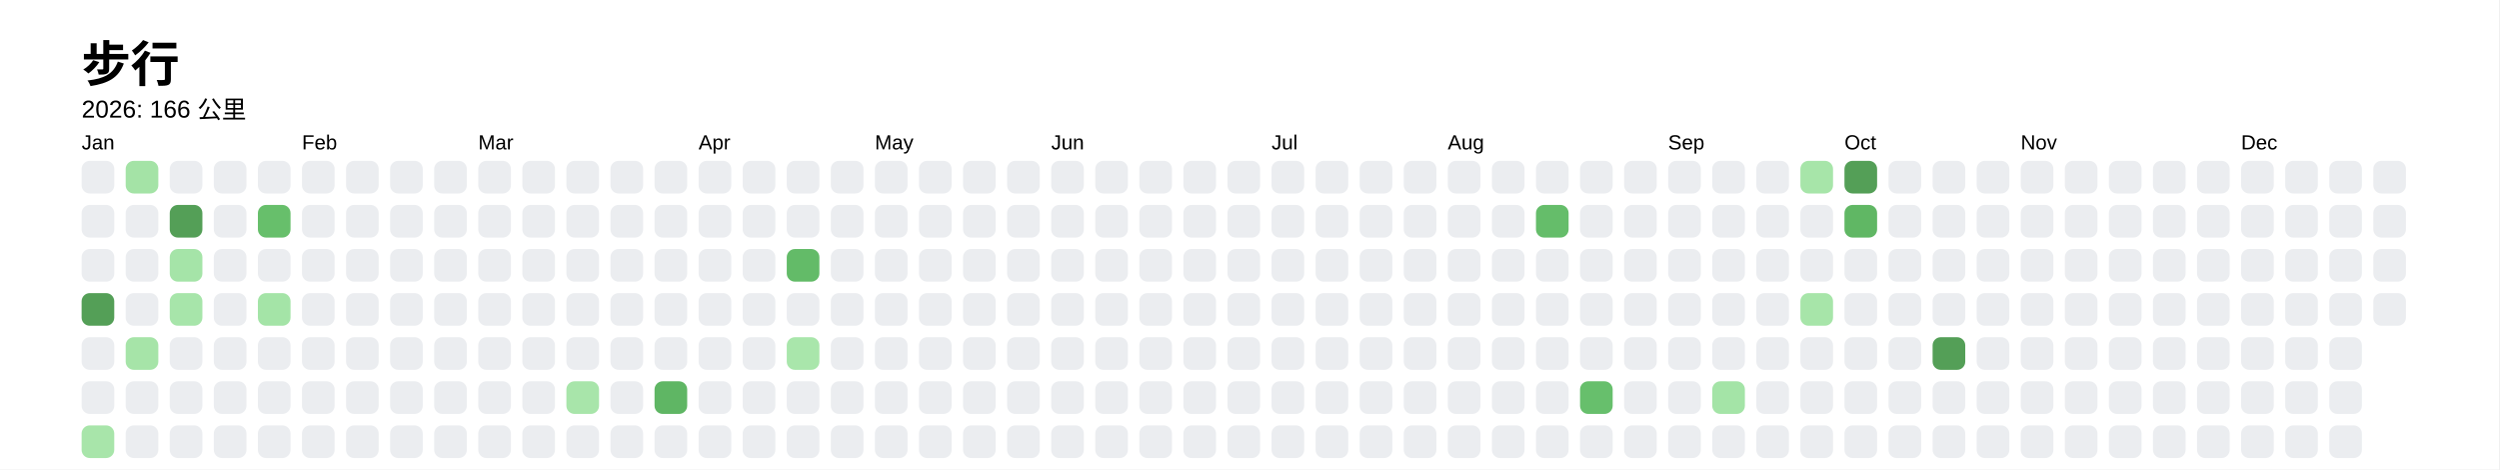
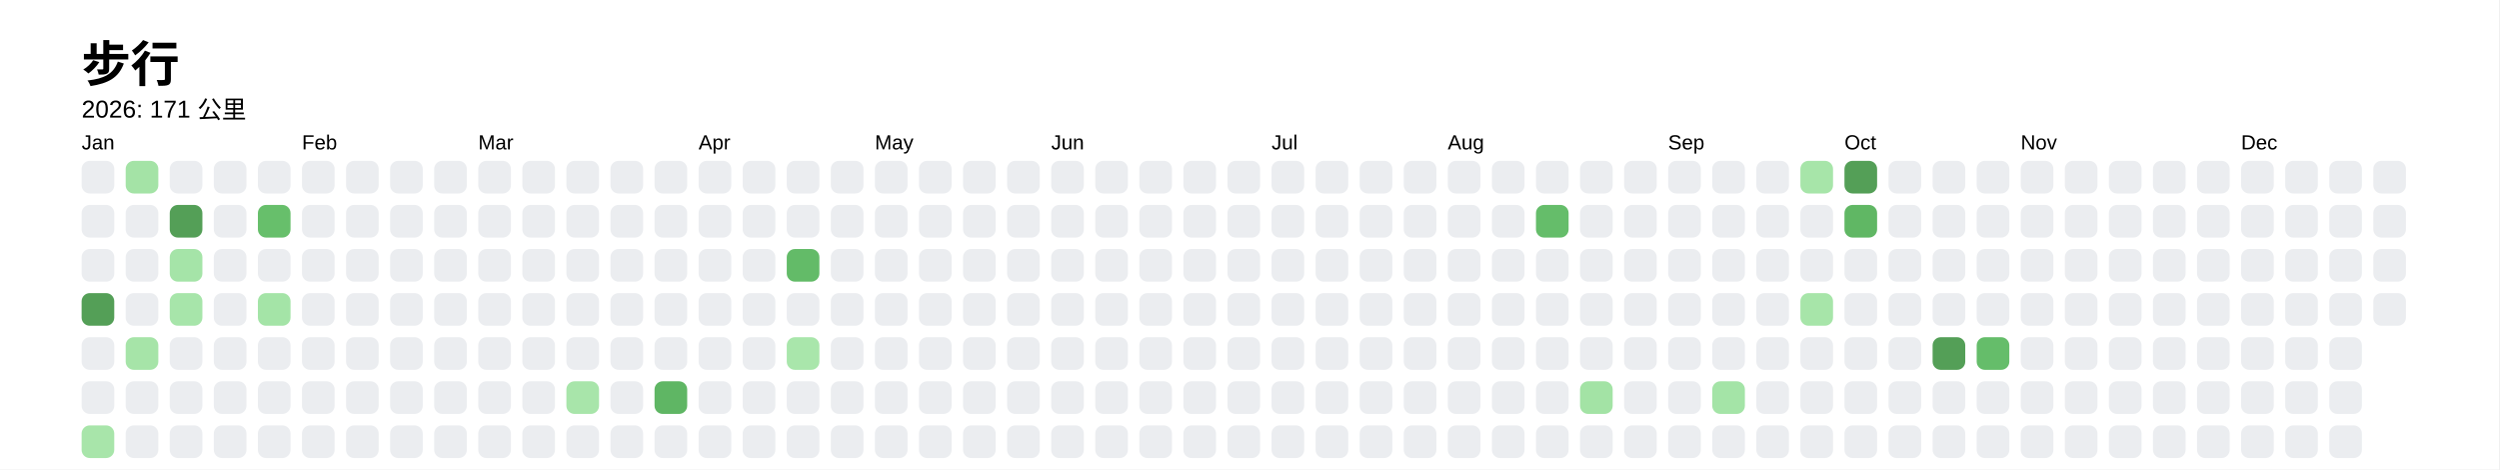
<svg xmlns="http://www.w3.org/2000/svg" baseProfile="full" height="57.5mm" version="1.1" viewBox="0,0,306.2,57.5" width="306.2mm">
  <defs />
  <rect fill="#FFFFFF" height="57.5" width="306.2" x="0" y="0" />
  <text fill="#000000" style="font-size:6px; font-family:Arial; font-weight:bold;" x="10" y="10">步行</text>
-   <text fill="#000000" style="font-size:3px; font-family:Arial;" x="10" y="14.4">2026: 166 公里</text>
+   <text fill="#000000" style="font-size:3px; font-family:Arial;" x="10" y="14.4">2026: 171 公里</text>
  <text fill="#000000" style="font-size:2.5px; font-family:Arial" x="10" y="18.3">Jan</text>
  <rect fill="#EBEDF0" height="4" rx="1" ry="1" width="4" x="10" y="19.7" />
  <rect fill="#EBEDF0" height="4" rx="1" ry="1" width="4" x="10" y="25.1" />
  <rect fill="#EBEDF0" height="4" rx="1" ry="1" width="4" x="10" y="30.5" />
  <rect fill="#549F57" height="4" rx="1" ry="1" width="4" x="10" y="35.9" />
  <rect fill="#EBEDF0" height="4" rx="1" ry="1" width="4" x="10" y="41.3" />
  <rect fill="#EBEDF0" height="4" rx="1" ry="1" width="4" x="10" y="46.7" />
  <rect fill="#a8e5aa" height="4" rx="1" ry="1" width="4" x="10" y="52.1" />
  <rect fill="#a4e3a6" height="4" rx="1" ry="1" width="4" x="15.4" y="19.7" />
  <rect fill="#EBEDF0" height="4" rx="1" ry="1" width="4" x="15.4" y="25.1" />
  <rect fill="#EBEDF0" height="4" rx="1" ry="1" width="4" x="15.4" y="30.5" />
  <rect fill="#EBEDF0" height="4" rx="1" ry="1" width="4" x="15.4" y="35.9" />
  <rect fill="#a6e4a8" height="4" rx="1" ry="1" width="4" x="15.4" y="41.3" />
  <rect fill="#EBEDF0" height="4" rx="1" ry="1" width="4" x="15.4" y="46.7" />
  <rect fill="#EBEDF0" height="4" rx="1" ry="1" width="4" x="15.4" y="52.1" />
  <rect fill="#EBEDF0" height="4" rx="1" ry="1" width="4" x="20.8" y="19.7" />
  <rect fill="#549F57" height="4" rx="1" ry="1" width="4" x="20.8" y="25.1" />
  <rect fill="#a5e4a8" height="4" rx="1" ry="1" width="4" x="20.8" y="30.5" />
  <rect fill="#a7e5aa" height="4" rx="1" ry="1" width="4" x="20.8" y="35.9" />
  <rect fill="#EBEDF0" height="4" rx="1" ry="1" width="4" x="20.8" y="41.3" />
  <rect fill="#EBEDF0" height="4" rx="1" ry="1" width="4" x="20.8" y="46.7" />
  <rect fill="#EBEDF0" height="4" rx="1" ry="1" width="4" x="20.8" y="52.1" />
  <rect fill="#EBEDF0" height="4" rx="1" ry="1" width="4" x="26.2" y="19.7" />
  <rect fill="#EBEDF0" height="4" rx="1" ry="1" width="4" x="26.2" y="25.1" />
  <rect fill="#EBEDF0" height="4" rx="1" ry="1" width="4" x="26.2" y="30.5" />
  <rect fill="#EBEDF0" height="4" rx="1" ry="1" width="4" x="26.2" y="35.9" />
  <rect fill="#EBEDF0" height="4" rx="1" ry="1" width="4" x="26.2" y="41.3" />
  <rect fill="#EBEDF0" height="4" rx="1" ry="1" width="4" x="26.2" y="46.7" />
  <rect fill="#EBEDF0" height="4" rx="1" ry="1" width="4" x="26.2" y="52.1" />
  <rect fill="#EBEDF0" height="4" rx="1" ry="1" width="4" x="31.6" y="19.7" />
  <rect fill="#67bf6b" height="4" rx="1" ry="1" width="4" x="31.6" y="25.1" />
  <rect fill="#EBEDF0" height="4" rx="1" ry="1" width="4" x="31.6" y="30.5" />
  <rect fill="#a4e4a7" height="4" rx="1" ry="1" width="4" x="31.6" y="35.9" />
  <rect fill="#EBEDF0" height="4" rx="1" ry="1" width="4" x="31.6" y="41.3" />
  <rect fill="#EBEDF0" height="4" rx="1" ry="1" width="4" x="31.6" y="46.7" />
  <rect fill="#EBEDF0" height="4" rx="1" ry="1" width="4" x="31.6" y="52.1" />
  <text fill="#000000" style="font-size:2.5px; font-family:Arial" x="37.0" y="18.3">Feb</text>
  <rect fill="#EBEDF0" height="4" rx="1" ry="1" width="4" x="37.0" y="19.7" />
  <rect fill="#EBEDF0" height="4" rx="1" ry="1" width="4" x="37.0" y="25.1" />
  <rect fill="#EBEDF0" height="4" rx="1" ry="1" width="4" x="37.0" y="30.5" />
  <rect fill="#EBEDF0" height="4" rx="1" ry="1" width="4" x="37.0" y="35.9" />
  <rect fill="#EBEDF0" height="4" rx="1" ry="1" width="4" x="37.0" y="41.3" />
  <rect fill="#EBEDF0" height="4" rx="1" ry="1" width="4" x="37.0" y="46.7" />
  <rect fill="#EBEDF0" height="4" rx="1" ry="1" width="4" x="37.0" y="52.1" />
  <rect fill="#EBEDF0" height="4" rx="1" ry="1" width="4" x="42.4" y="19.7" />
  <rect fill="#EBEDF0" height="4" rx="1" ry="1" width="4" x="42.4" y="25.1" />
  <rect fill="#EBEDF0" height="4" rx="1" ry="1" width="4" x="42.4" y="30.5" />
  <rect fill="#EBEDF0" height="4" rx="1" ry="1" width="4" x="42.4" y="35.9" />
  <rect fill="#EBEDF0" height="4" rx="1" ry="1" width="4" x="42.4" y="41.3" />
  <rect fill="#EBEDF0" height="4" rx="1" ry="1" width="4" x="42.4" y="46.7" />
  <rect fill="#EBEDF0" height="4" rx="1" ry="1" width="4" x="42.4" y="52.1" />
  <rect fill="#EBEDF0" height="4" rx="1" ry="1" width="4" x="47.8" y="19.7" />
  <rect fill="#EBEDF0" height="4" rx="1" ry="1" width="4" x="47.8" y="25.1" />
  <rect fill="#EBEDF0" height="4" rx="1" ry="1" width="4" x="47.8" y="30.5" />
  <rect fill="#EBEDF0" height="4" rx="1" ry="1" width="4" x="47.8" y="35.9" />
  <rect fill="#EBEDF0" height="4" rx="1" ry="1" width="4" x="47.8" y="41.3" />
  <rect fill="#EBEDF0" height="4" rx="1" ry="1" width="4" x="47.8" y="46.7" />
  <rect fill="#EBEDF0" height="4" rx="1" ry="1" width="4" x="47.8" y="52.1" />
  <rect fill="#EBEDF0" height="4" rx="1" ry="1" width="4" x="53.2" y="19.7" />
  <rect fill="#EBEDF0" height="4" rx="1" ry="1" width="4" x="53.2" y="25.1" />
  <rect fill="#EBEDF0" height="4" rx="1" ry="1" width="4" x="53.2" y="30.5" />
  <rect fill="#EBEDF0" height="4" rx="1" ry="1" width="4" x="53.2" y="35.9" />
  <rect fill="#EBEDF0" height="4" rx="1" ry="1" width="4" x="53.2" y="41.3" />
  <rect fill="#EBEDF0" height="4" rx="1" ry="1" width="4" x="53.2" y="46.7" />
  <rect fill="#EBEDF0" height="4" rx="1" ry="1" width="4" x="53.2" y="52.1" />
  <text fill="#000000" style="font-size:2.5px; font-family:Arial" x="58.6" y="18.3">Mar</text>
  <rect fill="#EBEDF0" height="4" rx="1" ry="1" width="4" x="58.6" y="19.7" />
  <rect fill="#EBEDF0" height="4" rx="1" ry="1" width="4" x="58.6" y="25.1" />
  <rect fill="#EBEDF0" height="4" rx="1" ry="1" width="4" x="58.6" y="30.5" />
  <rect fill="#EBEDF0" height="4" rx="1" ry="1" width="4" x="58.6" y="35.9" />
  <rect fill="#EBEDF0" height="4" rx="1" ry="1" width="4" x="58.6" y="41.3" />
  <rect fill="#EBEDF0" height="4" rx="1" ry="1" width="4" x="58.6" y="46.7" />
  <rect fill="#EBEDF0" height="4" rx="1" ry="1" width="4" x="58.6" y="52.1" />
  <rect fill="#EBEDF0" height="4" rx="1" ry="1" width="4" x="64" y="19.7" />
  <rect fill="#EBEDF0" height="4" rx="1" ry="1" width="4" x="64" y="25.1" />
  <rect fill="#EBEDF0" height="4" rx="1" ry="1" width="4" x="64" y="30.5" />
  <rect fill="#EBEDF0" height="4" rx="1" ry="1" width="4" x="64" y="35.9" />
  <rect fill="#EBEDF0" height="4" rx="1" ry="1" width="4" x="64" y="41.3" />
  <rect fill="#EBEDF0" height="4" rx="1" ry="1" width="4" x="64" y="46.7" />
  <rect fill="#EBEDF0" height="4" rx="1" ry="1" width="4" x="64" y="52.1" />
  <rect fill="#EBEDF0" height="4" rx="1" ry="1" width="4" x="69.4" y="19.7" />
  <rect fill="#EBEDF0" height="4" rx="1" ry="1" width="4" x="69.4" y="25.1" />
  <rect fill="#EBEDF0" height="4" rx="1" ry="1" width="4" x="69.4" y="30.5" />
  <rect fill="#EBEDF0" height="4" rx="1" ry="1" width="4" x="69.4" y="35.9" />
  <rect fill="#EBEDF0" height="4" rx="1" ry="1" width="4" x="69.4" y="41.3" />
  <rect fill="#a8e5aa" height="4" rx="1" ry="1" width="4" x="69.4" y="46.7" />
  <rect fill="#EBEDF0" height="4" rx="1" ry="1" width="4" x="69.4" y="52.1" />
  <rect fill="#EBEDF0" height="4" rx="1" ry="1" width="4" x="74.8" y="19.7" />
  <rect fill="#EBEDF0" height="4" rx="1" ry="1" width="4" x="74.8" y="25.1" />
  <rect fill="#EBEDF0" height="4" rx="1" ry="1" width="4" x="74.8" y="30.5" />
  <rect fill="#EBEDF0" height="4" rx="1" ry="1" width="4" x="74.8" y="35.9" />
  <rect fill="#EBEDF0" height="4" rx="1" ry="1" width="4" x="74.8" y="41.3" />
  <rect fill="#EBEDF0" height="4" rx="1" ry="1" width="4" x="74.8" y="46.7" />
  <rect fill="#EBEDF0" height="4" rx="1" ry="1" width="4" x="74.8" y="52.1" />
  <rect fill="#EBEDF0" height="4" rx="1" ry="1" width="4" x="80.2" y="19.7" />
  <rect fill="#EBEDF0" height="4" rx="1" ry="1" width="4" x="80.2" y="25.1" />
  <rect fill="#EBEDF0" height="4" rx="1" ry="1" width="4" x="80.2" y="30.5" />
  <rect fill="#EBEDF0" height="4" rx="1" ry="1" width="4" x="80.2" y="35.9" />
  <rect fill="#EBEDF0" height="4" rx="1" ry="1" width="4" x="80.2" y="41.3" />
  <rect fill="#5fb664" height="4" rx="1" ry="1" width="4" x="80.2" y="46.7" />
  <rect fill="#EBEDF0" height="4" rx="1" ry="1" width="4" x="80.2" y="52.1" />
  <text fill="#000000" style="font-size:2.5px; font-family:Arial" x="85.6" y="18.3">Apr</text>
  <rect fill="#EBEDF0" height="4" rx="1" ry="1" width="4" x="85.6" y="19.7" />
  <rect fill="#EBEDF0" height="4" rx="1" ry="1" width="4" x="85.6" y="25.1" />
  <rect fill="#EBEDF0" height="4" rx="1" ry="1" width="4" x="85.6" y="30.5" />
  <rect fill="#EBEDF0" height="4" rx="1" ry="1" width="4" x="85.6" y="35.9" />
  <rect fill="#EBEDF0" height="4" rx="1" ry="1" width="4" x="85.6" y="41.3" />
  <rect fill="#EBEDF0" height="4" rx="1" ry="1" width="4" x="85.6" y="46.7" />
  <rect fill="#EBEDF0" height="4" rx="1" ry="1" width="4" x="85.6" y="52.1" />
  <rect fill="#EBEDF0" height="4" rx="1" ry="1" width="4" x="91" y="19.7" />
  <rect fill="#EBEDF0" height="4" rx="1" ry="1" width="4" x="91" y="25.1" />
  <rect fill="#EBEDF0" height="4" rx="1" ry="1" width="4" x="91" y="30.5" />
  <rect fill="#EBEDF0" height="4" rx="1" ry="1" width="4" x="91" y="35.9" />
  <rect fill="#EBEDF0" height="4" rx="1" ry="1" width="4" x="91" y="41.3" />
  <rect fill="#EBEDF0" height="4" rx="1" ry="1" width="4" x="91" y="46.7" />
  <rect fill="#EBEDF0" height="4" rx="1" ry="1" width="4" x="91" y="52.1" />
  <rect fill="#EBEDF0" height="4" rx="1" ry="1" width="4" x="96.4" y="19.7" />
  <rect fill="#EBEDF0" height="4" rx="1" ry="1" width="4" x="96.4" y="25.1" />
  <rect fill="#63bb68" height="4" rx="1" ry="1" width="4" x="96.4" y="30.5" />
  <rect fill="#EBEDF0" height="4" rx="1" ry="1" width="4" x="96.4" y="35.9" />
  <rect fill="#a9e6ab" height="4" rx="1" ry="1" width="4" x="96.4" y="41.3" />
  <rect fill="#EBEDF0" height="4" rx="1" ry="1" width="4" x="96.4" y="46.7" />
  <rect fill="#EBEDF0" height="4" rx="1" ry="1" width="4" x="96.4" y="52.1" />
  <rect fill="#EBEDF0" height="4" rx="1" ry="1" width="4" x="101.8" y="19.7" />
  <rect fill="#EBEDF0" height="4" rx="1" ry="1" width="4" x="101.8" y="25.1" />
  <rect fill="#EBEDF0" height="4" rx="1" ry="1" width="4" x="101.8" y="30.5" />
  <rect fill="#EBEDF0" height="4" rx="1" ry="1" width="4" x="101.8" y="35.9" />
  <rect fill="#EBEDF0" height="4" rx="1" ry="1" width="4" x="101.8" y="41.3" />
  <rect fill="#EBEDF0" height="4" rx="1" ry="1" width="4" x="101.8" y="46.7" />
  <rect fill="#EBEDF0" height="4" rx="1" ry="1" width="4" x="101.8" y="52.1" />
  <text fill="#000000" style="font-size:2.5px; font-family:Arial" x="107.2" y="18.3">May</text>
  <rect fill="#EBEDF0" height="4" rx="1" ry="1" width="4" x="107.2" y="19.7" />
  <rect fill="#EBEDF0" height="4" rx="1" ry="1" width="4" x="107.2" y="25.1" />
  <rect fill="#EBEDF0" height="4" rx="1" ry="1" width="4" x="107.2" y="30.5" />
  <rect fill="#EBEDF0" height="4" rx="1" ry="1" width="4" x="107.2" y="35.9" />
  <rect fill="#EBEDF0" height="4" rx="1" ry="1" width="4" x="107.2" y="41.3" />
  <rect fill="#EBEDF0" height="4" rx="1" ry="1" width="4" x="107.2" y="46.7" />
  <rect fill="#EBEDF0" height="4" rx="1" ry="1" width="4" x="107.2" y="52.1" />
  <rect fill="#EBEDF0" height="4" rx="1" ry="1" width="4" x="112.6" y="19.7" />
  <rect fill="#EBEDF0" height="4" rx="1" ry="1" width="4" x="112.6" y="25.1" />
  <rect fill="#EBEDF0" height="4" rx="1" ry="1" width="4" x="112.6" y="30.5" />
  <rect fill="#EBEDF0" height="4" rx="1" ry="1" width="4" x="112.6" y="35.9" />
  <rect fill="#EBEDF0" height="4" rx="1" ry="1" width="4" x="112.6" y="41.3" />
  <rect fill="#EBEDF0" height="4" rx="1" ry="1" width="4" x="112.6" y="46.7" />
  <rect fill="#EBEDF0" height="4" rx="1" ry="1" width="4" x="112.6" y="52.1" />
  <rect fill="#EBEDF0" height="4" rx="1" ry="1" width="4" x="118" y="19.7" />
  <rect fill="#EBEDF0" height="4" rx="1" ry="1" width="4" x="118" y="25.1" />
  <rect fill="#EBEDF0" height="4" rx="1" ry="1" width="4" x="118" y="30.5" />
  <rect fill="#EBEDF0" height="4" rx="1" ry="1" width="4" x="118" y="35.9" />
  <rect fill="#EBEDF0" height="4" rx="1" ry="1" width="4" x="118" y="41.3" />
  <rect fill="#EBEDF0" height="4" rx="1" ry="1" width="4" x="118" y="46.7" />
  <rect fill="#EBEDF0" height="4" rx="1" ry="1" width="4" x="118" y="52.1" />
  <rect fill="#EBEDF0" height="4" rx="1" ry="1" width="4" x="123.4" y="19.7" />
  <rect fill="#EBEDF0" height="4" rx="1" ry="1" width="4" x="123.4" y="25.1" />
  <rect fill="#EBEDF0" height="4" rx="1" ry="1" width="4" x="123.4" y="30.5" />
  <rect fill="#EBEDF0" height="4" rx="1" ry="1" width="4" x="123.4" y="35.9" />
  <rect fill="#EBEDF0" height="4" rx="1" ry="1" width="4" x="123.4" y="41.3" />
  <rect fill="#EBEDF0" height="4" rx="1" ry="1" width="4" x="123.4" y="46.7" />
  <rect fill="#EBEDF0" height="4" rx="1" ry="1" width="4" x="123.4" y="52.1" />
  <text fill="#000000" style="font-size:2.5px; font-family:Arial" x="128.8" y="18.3">Jun</text>
  <rect fill="#EBEDF0" height="4" rx="1" ry="1" width="4" x="128.8" y="19.7" />
  <rect fill="#EBEDF0" height="4" rx="1" ry="1" width="4" x="128.8" y="25.1" />
  <rect fill="#EBEDF0" height="4" rx="1" ry="1" width="4" x="128.8" y="30.5" />
  <rect fill="#EBEDF0" height="4" rx="1" ry="1" width="4" x="128.8" y="35.9" />
  <rect fill="#EBEDF0" height="4" rx="1" ry="1" width="4" x="128.8" y="41.3" />
  <rect fill="#EBEDF0" height="4" rx="1" ry="1" width="4" x="128.8" y="46.7" />
  <rect fill="#EBEDF0" height="4" rx="1" ry="1" width="4" x="128.8" y="52.1" />
  <rect fill="#EBEDF0" height="4" rx="1" ry="1" width="4" x="134.2" y="19.7" />
  <rect fill="#EBEDF0" height="4" rx="1" ry="1" width="4" x="134.2" y="25.1" />
  <rect fill="#EBEDF0" height="4" rx="1" ry="1" width="4" x="134.2" y="30.5" />
  <rect fill="#EBEDF0" height="4" rx="1" ry="1" width="4" x="134.2" y="35.9" />
  <rect fill="#EBEDF0" height="4" rx="1" ry="1" width="4" x="134.2" y="41.3" />
  <rect fill="#EBEDF0" height="4" rx="1" ry="1" width="4" x="134.2" y="46.7" />
  <rect fill="#EBEDF0" height="4" rx="1" ry="1" width="4" x="134.2" y="52.1" />
  <rect fill="#EBEDF0" height="4" rx="1" ry="1" width="4" x="139.6" y="19.7" />
  <rect fill="#EBEDF0" height="4" rx="1" ry="1" width="4" x="139.6" y="25.1" />
  <rect fill="#EBEDF0" height="4" rx="1" ry="1" width="4" x="139.6" y="30.5" />
  <rect fill="#EBEDF0" height="4" rx="1" ry="1" width="4" x="139.6" y="35.9" />
  <rect fill="#EBEDF0" height="4" rx="1" ry="1" width="4" x="139.6" y="41.3" />
  <rect fill="#EBEDF0" height="4" rx="1" ry="1" width="4" x="139.6" y="46.7" />
  <rect fill="#EBEDF0" height="4" rx="1" ry="1" width="4" x="139.6" y="52.1" />
  <rect fill="#EBEDF0" height="4" rx="1" ry="1" width="4" x="145" y="19.7" />
  <rect fill="#EBEDF0" height="4" rx="1" ry="1" width="4" x="145" y="25.1" />
  <rect fill="#EBEDF0" height="4" rx="1" ry="1" width="4" x="145" y="30.5" />
  <rect fill="#EBEDF0" height="4" rx="1" ry="1" width="4" x="145" y="35.9" />
  <rect fill="#EBEDF0" height="4" rx="1" ry="1" width="4" x="145" y="41.3" />
  <rect fill="#EBEDF0" height="4" rx="1" ry="1" width="4" x="145" y="46.7" />
  <rect fill="#EBEDF0" height="4" rx="1" ry="1" width="4" x="145" y="52.1" />
  <rect fill="#EBEDF0" height="4" rx="1" ry="1" width="4" x="150.4" y="19.7" />
  <rect fill="#EBEDF0" height="4" rx="1" ry="1" width="4" x="150.4" y="25.1" />
  <rect fill="#EBEDF0" height="4" rx="1" ry="1" width="4" x="150.4" y="30.5" />
  <rect fill="#EBEDF0" height="4" rx="1" ry="1" width="4" x="150.4" y="35.9" />
  <rect fill="#EBEDF0" height="4" rx="1" ry="1" width="4" x="150.4" y="41.3" />
  <rect fill="#EBEDF0" height="4" rx="1" ry="1" width="4" x="150.4" y="46.7" />
  <rect fill="#EBEDF0" height="4" rx="1" ry="1" width="4" x="150.4" y="52.1" />
  <text fill="#000000" style="font-size:2.5px; font-family:Arial" x="155.8" y="18.3">Jul</text>
  <rect fill="#EBEDF0" height="4" rx="1" ry="1" width="4" x="155.8" y="19.7" />
  <rect fill="#EBEDF0" height="4" rx="1" ry="1" width="4" x="155.8" y="25.1" />
  <rect fill="#EBEDF0" height="4" rx="1" ry="1" width="4" x="155.8" y="30.5" />
  <rect fill="#EBEDF0" height="4" rx="1" ry="1" width="4" x="155.8" y="35.9" />
  <rect fill="#EBEDF0" height="4" rx="1" ry="1" width="4" x="155.8" y="41.3" />
  <rect fill="#EBEDF0" height="4" rx="1" ry="1" width="4" x="155.8" y="46.7" />
  <rect fill="#EBEDF0" height="4" rx="1" ry="1" width="4" x="155.8" y="52.1" />
  <rect fill="#EBEDF0" height="4" rx="1" ry="1" width="4" x="161.2" y="19.7" />
  <rect fill="#EBEDF0" height="4" rx="1" ry="1" width="4" x="161.2" y="25.1" />
  <rect fill="#EBEDF0" height="4" rx="1" ry="1" width="4" x="161.2" y="30.5" />
  <rect fill="#EBEDF0" height="4" rx="1" ry="1" width="4" x="161.2" y="35.9" />
  <rect fill="#EBEDF0" height="4" rx="1" ry="1" width="4" x="161.2" y="41.3" />
  <rect fill="#EBEDF0" height="4" rx="1" ry="1" width="4" x="161.2" y="46.7" />
  <rect fill="#EBEDF0" height="4" rx="1" ry="1" width="4" x="161.2" y="52.1" />
  <rect fill="#EBEDF0" height="4" rx="1" ry="1" width="4" x="166.6" y="19.7" />
  <rect fill="#EBEDF0" height="4" rx="1" ry="1" width="4" x="166.6" y="25.1" />
  <rect fill="#EBEDF0" height="4" rx="1" ry="1" width="4" x="166.6" y="30.5" />
  <rect fill="#EBEDF0" height="4" rx="1" ry="1" width="4" x="166.6" y="35.9" />
  <rect fill="#EBEDF0" height="4" rx="1" ry="1" width="4" x="166.6" y="41.3" />
  <rect fill="#EBEDF0" height="4" rx="1" ry="1" width="4" x="166.6" y="46.7" />
  <rect fill="#EBEDF0" height="4" rx="1" ry="1" width="4" x="166.6" y="52.1" />
  <rect fill="#EBEDF0" height="4" rx="1" ry="1" width="4" x="172" y="19.7" />
  <rect fill="#EBEDF0" height="4" rx="1" ry="1" width="4" x="172" y="25.1" />
  <rect fill="#EBEDF0" height="4" rx="1" ry="1" width="4" x="172" y="30.5" />
  <rect fill="#EBEDF0" height="4" rx="1" ry="1" width="4" x="172" y="35.9" />
  <rect fill="#EBEDF0" height="4" rx="1" ry="1" width="4" x="172" y="41.3" />
  <rect fill="#EBEDF0" height="4" rx="1" ry="1" width="4" x="172" y="46.7" />
  <rect fill="#EBEDF0" height="4" rx="1" ry="1" width="4" x="172" y="52.1" />
  <text fill="#000000" style="font-size:2.5px; font-family:Arial" x="177.4" y="18.3">Aug</text>
  <rect fill="#EBEDF0" height="4" rx="1" ry="1" width="4" x="177.4" y="19.7" />
  <rect fill="#EBEDF0" height="4" rx="1" ry="1" width="4" x="177.4" y="25.1" />
  <rect fill="#EBEDF0" height="4" rx="1" ry="1" width="4" x="177.4" y="30.5" />
  <rect fill="#EBEDF0" height="4" rx="1" ry="1" width="4" x="177.4" y="35.9" />
  <rect fill="#EBEDF0" height="4" rx="1" ry="1" width="4" x="177.4" y="41.3" />
  <rect fill="#EBEDF0" height="4" rx="1" ry="1" width="4" x="177.4" y="46.7" />
  <rect fill="#EBEDF0" height="4" rx="1" ry="1" width="4" x="177.4" y="52.1" />
  <rect fill="#EBEDF0" height="4" rx="1" ry="1" width="4" x="182.8" y="19.7" />
  <rect fill="#EBEDF0" height="4" rx="1" ry="1" width="4" x="182.8" y="25.1" />
  <rect fill="#EBEDF0" height="4" rx="1" ry="1" width="4" x="182.8" y="30.5" />
  <rect fill="#EBEDF0" height="4" rx="1" ry="1" width="4" x="182.8" y="35.9" />
  <rect fill="#EBEDF0" height="4" rx="1" ry="1" width="4" x="182.8" y="41.3" />
  <rect fill="#EBEDF0" height="4" rx="1" ry="1" width="4" x="182.8" y="46.7" />
  <rect fill="#EBEDF0" height="4" rx="1" ry="1" width="4" x="182.8" y="52.1" />
  <rect fill="#EBEDF0" height="4" rx="1" ry="1" width="4" x="188.2" y="19.7" />
  <rect fill="#65bd6a" height="4" rx="1" ry="1" width="4" x="188.2" y="25.1" />
  <rect fill="#EBEDF0" height="4" rx="1" ry="1" width="4" x="188.2" y="30.5" />
  <rect fill="#EBEDF0" height="4" rx="1" ry="1" width="4" x="188.2" y="35.9" />
  <rect fill="#EBEDF0" height="4" rx="1" ry="1" width="4" x="188.2" y="41.3" />
  <rect fill="#EBEDF0" height="4" rx="1" ry="1" width="4" x="188.2" y="46.7" />
  <rect fill="#EBEDF0" height="4" rx="1" ry="1" width="4" x="188.2" y="52.1" />
  <rect fill="#EBEDF0" height="4" rx="1" ry="1" width="4" x="193.6" y="19.7" />
  <rect fill="#EBEDF0" height="4" rx="1" ry="1" width="4" x="193.6" y="25.1" />
  <rect fill="#EBEDF0" height="4" rx="1" ry="1" width="4" x="193.6" y="30.5" />
  <rect fill="#EBEDF0" height="4" rx="1" ry="1" width="4" x="193.6" y="35.9" />
  <rect fill="#EBEDF0" height="4" rx="1" ry="1" width="4" x="193.6" y="41.3" />
-   <rect fill="#67bf6c" height="4" rx="1" ry="1" width="4" x="193.6" y="46.7" />
+   <rect fill="#a3e3a5" height="4" rx="1" ry="1" width="4" x="193.6" y="46.7" />
  <rect fill="#EBEDF0" height="4" rx="1" ry="1" width="4" x="193.6" y="52.1" />
  <rect fill="#EBEDF0" height="4" rx="1" ry="1" width="4" x="199" y="19.7" />
  <rect fill="#EBEDF0" height="4" rx="1" ry="1" width="4" x="199" y="25.1" />
  <rect fill="#EBEDF0" height="4" rx="1" ry="1" width="4" x="199" y="30.5" />
  <rect fill="#EBEDF0" height="4" rx="1" ry="1" width="4" x="199" y="35.9" />
  <rect fill="#EBEDF0" height="4" rx="1" ry="1" width="4" x="199" y="41.3" />
  <rect fill="#EBEDF0" height="4" rx="1" ry="1" width="4" x="199" y="46.7" />
  <rect fill="#EBEDF0" height="4" rx="1" ry="1" width="4" x="199" y="52.1" />
  <text fill="#000000" style="font-size:2.5px; font-family:Arial" x="204.4" y="18.3">Sep</text>
  <rect fill="#EBEDF0" height="4" rx="1" ry="1" width="4" x="204.4" y="19.7" />
  <rect fill="#EBEDF0" height="4" rx="1" ry="1" width="4" x="204.4" y="25.1" />
  <rect fill="#EBEDF0" height="4" rx="1" ry="1" width="4" x="204.4" y="30.5" />
  <rect fill="#EBEDF0" height="4" rx="1" ry="1" width="4" x="204.4" y="35.9" />
  <rect fill="#EBEDF0" height="4" rx="1" ry="1" width="4" x="204.4" y="41.3" />
  <rect fill="#EBEDF0" height="4" rx="1" ry="1" width="4" x="204.4" y="46.7" />
  <rect fill="#EBEDF0" height="4" rx="1" ry="1" width="4" x="204.4" y="52.1" />
  <rect fill="#EBEDF0" height="4" rx="1" ry="1" width="4" x="209.8" y="19.7" />
  <rect fill="#EBEDF0" height="4" rx="1" ry="1" width="4" x="209.8" y="25.1" />
  <rect fill="#EBEDF0" height="4" rx="1" ry="1" width="4" x="209.8" y="30.5" />
  <rect fill="#EBEDF0" height="4" rx="1" ry="1" width="4" x="209.8" y="35.9" />
  <rect fill="#EBEDF0" height="4" rx="1" ry="1" width="4" x="209.8" y="41.3" />
  <rect fill="#a4e4a7" height="4" rx="1" ry="1" width="4" x="209.8" y="46.7" />
  <rect fill="#EBEDF0" height="4" rx="1" ry="1" width="4" x="209.8" y="52.1" />
  <rect fill="#EBEDF0" height="4" rx="1" ry="1" width="4" x="215.2" y="19.7" />
  <rect fill="#EBEDF0" height="4" rx="1" ry="1" width="4" x="215.2" y="25.1" />
  <rect fill="#EBEDF0" height="4" rx="1" ry="1" width="4" x="215.2" y="30.5" />
  <rect fill="#EBEDF0" height="4" rx="1" ry="1" width="4" x="215.2" y="35.9" />
  <rect fill="#EBEDF0" height="4" rx="1" ry="1" width="4" x="215.2" y="41.3" />
  <rect fill="#EBEDF0" height="4" rx="1" ry="1" width="4" x="215.2" y="46.7" />
  <rect fill="#EBEDF0" height="4" rx="1" ry="1" width="4" x="215.2" y="52.1" />
  <rect fill="#a7e5a9" height="4" rx="1" ry="1" width="4" x="220.6" y="19.7" />
  <rect fill="#EBEDF0" height="4" rx="1" ry="1" width="4" x="220.6" y="25.1" />
  <rect fill="#EBEDF0" height="4" rx="1" ry="1" width="4" x="220.6" y="30.5" />
  <rect fill="#a7e5a9" height="4" rx="1" ry="1" width="4" x="220.6" y="35.9" />
  <rect fill="#EBEDF0" height="4" rx="1" ry="1" width="4" x="220.6" y="41.3" />
  <rect fill="#EBEDF0" height="4" rx="1" ry="1" width="4" x="220.6" y="46.7" />
  <rect fill="#EBEDF0" height="4" rx="1" ry="1" width="4" x="220.6" y="52.1" />
  <text fill="#000000" style="font-size:2.5px; font-family:Arial" x="226" y="18.3">Oct</text>
  <rect fill="#549F57" height="4" rx="1" ry="1" width="4" x="226" y="19.7" />
  <rect fill="#60b764" height="4" rx="1" ry="1" width="4" x="226" y="25.1" />
  <rect fill="#EBEDF0" height="4" rx="1" ry="1" width="4" x="226" y="30.5" />
  <rect fill="#EBEDF0" height="4" rx="1" ry="1" width="4" x="226" y="35.9" />
  <rect fill="#EBEDF0" height="4" rx="1" ry="1" width="4" x="226" y="41.3" />
  <rect fill="#EBEDF0" height="4" rx="1" ry="1" width="4" x="226" y="46.7" />
  <rect fill="#EBEDF0" height="4" rx="1" ry="1" width="4" x="226" y="52.1" />
  <rect fill="#EBEDF0" height="4" rx="1" ry="1" width="4" x="231.4" y="19.7" />
  <rect fill="#EBEDF0" height="4" rx="1" ry="1" width="4" x="231.4" y="25.1" />
  <rect fill="#EBEDF0" height="4" rx="1" ry="1" width="4" x="231.4" y="30.5" />
  <rect fill="#EBEDF0" height="4" rx="1" ry="1" width="4" x="231.4" y="35.9" />
  <rect fill="#EBEDF0" height="4" rx="1" ry="1" width="4" x="231.4" y="41.3" />
  <rect fill="#EBEDF0" height="4" rx="1" ry="1" width="4" x="231.4" y="46.7" />
  <rect fill="#EBEDF0" height="4" rx="1" ry="1" width="4" x="231.4" y="52.1" />
  <rect fill="#EBEDF0" height="4" rx="1" ry="1" width="4" x="236.8" y="19.7" />
  <rect fill="#EBEDF0" height="4" rx="1" ry="1" width="4" x="236.8" y="25.1" />
  <rect fill="#EBEDF0" height="4" rx="1" ry="1" width="4" x="236.8" y="30.5" />
  <rect fill="#EBEDF0" height="4" rx="1" ry="1" width="4" x="236.8" y="35.9" />
  <rect fill="#549F57" height="4" rx="1" ry="1" width="4" x="236.8" y="41.3" />
  <rect fill="#EBEDF0" height="4" rx="1" ry="1" width="4" x="236.8" y="46.7" />
  <rect fill="#EBEDF0" height="4" rx="1" ry="1" width="4" x="236.8" y="52.1" />
  <rect fill="#EBEDF0" height="4" rx="1" ry="1" width="4" x="242.2" y="19.7" />
  <rect fill="#EBEDF0" height="4" rx="1" ry="1" width="4" x="242.2" y="25.1" />
  <rect fill="#EBEDF0" height="4" rx="1" ry="1" width="4" x="242.2" y="30.5" />
  <rect fill="#EBEDF0" height="4" rx="1" ry="1" width="4" x="242.2" y="35.9" />
-   <rect fill="#EBEDF0" height="4" rx="1" ry="1" width="4" x="242.2" y="41.3" />
+   <rect fill="#65bd6a" height="4" rx="1" ry="1" width="4" x="242.2" y="41.3" />
  <rect fill="#EBEDF0" height="4" rx="1" ry="1" width="4" x="242.2" y="46.7" />
  <rect fill="#EBEDF0" height="4" rx="1" ry="1" width="4" x="242.2" y="52.1" />
  <text fill="#000000" style="font-size:2.5px; font-family:Arial" x="247.6" y="18.3">Nov</text>
  <rect fill="#EBEDF0" height="4" rx="1" ry="1" width="4" x="247.6" y="19.7" />
  <rect fill="#EBEDF0" height="4" rx="1" ry="1" width="4" x="247.6" y="25.1" />
  <rect fill="#EBEDF0" height="4" rx="1" ry="1" width="4" x="247.6" y="30.5" />
  <rect fill="#EBEDF0" height="4" rx="1" ry="1" width="4" x="247.6" y="35.9" />
  <rect fill="#EBEDF0" height="4" rx="1" ry="1" width="4" x="247.6" y="41.3" />
  <rect fill="#EBEDF0" height="4" rx="1" ry="1" width="4" x="247.6" y="46.7" />
  <rect fill="#EBEDF0" height="4" rx="1" ry="1" width="4" x="247.6" y="52.1" />
  <rect fill="#EBEDF0" height="4" rx="1" ry="1" width="4" x="253" y="19.7" />
  <rect fill="#EBEDF0" height="4" rx="1" ry="1" width="4" x="253" y="25.1" />
  <rect fill="#EBEDF0" height="4" rx="1" ry="1" width="4" x="253" y="30.5" />
  <rect fill="#EBEDF0" height="4" rx="1" ry="1" width="4" x="253" y="35.9" />
  <rect fill="#EBEDF0" height="4" rx="1" ry="1" width="4" x="253" y="41.3" />
  <rect fill="#EBEDF0" height="4" rx="1" ry="1" width="4" x="253" y="46.7" />
  <rect fill="#EBEDF0" height="4" rx="1" ry="1" width="4" x="253" y="52.1" />
  <rect fill="#EBEDF0" height="4" rx="1" ry="1" width="4" x="258.4" y="19.7" />
  <rect fill="#EBEDF0" height="4" rx="1" ry="1" width="4" x="258.4" y="25.1" />
  <rect fill="#EBEDF0" height="4" rx="1" ry="1" width="4" x="258.4" y="30.5" />
  <rect fill="#EBEDF0" height="4" rx="1" ry="1" width="4" x="258.4" y="35.9" />
  <rect fill="#EBEDF0" height="4" rx="1" ry="1" width="4" x="258.4" y="41.3" />
  <rect fill="#EBEDF0" height="4" rx="1" ry="1" width="4" x="258.4" y="46.7" />
  <rect fill="#EBEDF0" height="4" rx="1" ry="1" width="4" x="258.4" y="52.1" />
  <rect fill="#EBEDF0" height="4" rx="1" ry="1" width="4" x="263.8" y="19.7" />
  <rect fill="#EBEDF0" height="4" rx="1" ry="1" width="4" x="263.8" y="25.1" />
  <rect fill="#EBEDF0" height="4" rx="1" ry="1" width="4" x="263.8" y="30.5" />
  <rect fill="#EBEDF0" height="4" rx="1" ry="1" width="4" x="263.8" y="35.9" />
  <rect fill="#EBEDF0" height="4" rx="1" ry="1" width="4" x="263.8" y="41.3" />
  <rect fill="#EBEDF0" height="4" rx="1" ry="1" width="4" x="263.8" y="46.7" />
  <rect fill="#EBEDF0" height="4" rx="1" ry="1" width="4" x="263.8" y="52.1" />
  <rect fill="#EBEDF0" height="4" rx="1" ry="1" width="4" x="269.2" y="19.7" />
  <rect fill="#EBEDF0" height="4" rx="1" ry="1" width="4" x="269.2" y="25.1" />
  <rect fill="#EBEDF0" height="4" rx="1" ry="1" width="4" x="269.2" y="30.5" />
  <rect fill="#EBEDF0" height="4" rx="1" ry="1" width="4" x="269.2" y="35.9" />
  <rect fill="#EBEDF0" height="4" rx="1" ry="1" width="4" x="269.2" y="41.3" />
  <rect fill="#EBEDF0" height="4" rx="1" ry="1" width="4" x="269.2" y="46.7" />
  <rect fill="#EBEDF0" height="4" rx="1" ry="1" width="4" x="269.2" y="52.1" />
  <text fill="#000000" style="font-size:2.5px; font-family:Arial" x="274.6" y="18.3">Dec</text>
  <rect fill="#EBEDF0" height="4" rx="1" ry="1" width="4" x="274.6" y="19.7" />
  <rect fill="#EBEDF0" height="4" rx="1" ry="1" width="4" x="274.6" y="25.1" />
  <rect fill="#EBEDF0" height="4" rx="1" ry="1" width="4" x="274.6" y="30.5" />
  <rect fill="#EBEDF0" height="4" rx="1" ry="1" width="4" x="274.6" y="35.9" />
  <rect fill="#EBEDF0" height="4" rx="1" ry="1" width="4" x="274.6" y="41.3" />
  <rect fill="#EBEDF0" height="4" rx="1" ry="1" width="4" x="274.6" y="46.7" />
  <rect fill="#EBEDF0" height="4" rx="1" ry="1" width="4" x="274.6" y="52.1" />
  <rect fill="#EBEDF0" height="4" rx="1" ry="1" width="4" x="280" y="19.7" />
  <rect fill="#EBEDF0" height="4" rx="1" ry="1" width="4" x="280" y="25.1" />
  <rect fill="#EBEDF0" height="4" rx="1" ry="1" width="4" x="280" y="30.5" />
  <rect fill="#EBEDF0" height="4" rx="1" ry="1" width="4" x="280" y="35.9" />
  <rect fill="#EBEDF0" height="4" rx="1" ry="1" width="4" x="280" y="41.3" />
  <rect fill="#EBEDF0" height="4" rx="1" ry="1" width="4" x="280" y="46.7" />
  <rect fill="#EBEDF0" height="4" rx="1" ry="1" width="4" x="280" y="52.1" />
  <rect fill="#EBEDF0" height="4" rx="1" ry="1" width="4" x="285.4" y="19.7" />
  <rect fill="#EBEDF0" height="4" rx="1" ry="1" width="4" x="285.4" y="25.1" />
  <rect fill="#EBEDF0" height="4" rx="1" ry="1" width="4" x="285.4" y="30.5" />
  <rect fill="#EBEDF0" height="4" rx="1" ry="1" width="4" x="285.4" y="35.9" />
  <rect fill="#EBEDF0" height="4" rx="1" ry="1" width="4" x="285.4" y="41.3" />
  <rect fill="#EBEDF0" height="4" rx="1" ry="1" width="4" x="285.4" y="46.7" />
  <rect fill="#EBEDF0" height="4" rx="1" ry="1" width="4" x="285.4" y="52.1" />
  <rect fill="#EBEDF0" height="4" rx="1" ry="1" width="4" x="290.8" y="19.7" />
  <rect fill="#EBEDF0" height="4" rx="1" ry="1" width="4" x="290.8" y="25.1" />
  <rect fill="#EBEDF0" height="4" rx="1" ry="1" width="4" x="290.8" y="30.5" />
  <rect fill="#EBEDF0" height="4" rx="1" ry="1" width="4" x="290.8" y="35.9" />
</svg>
